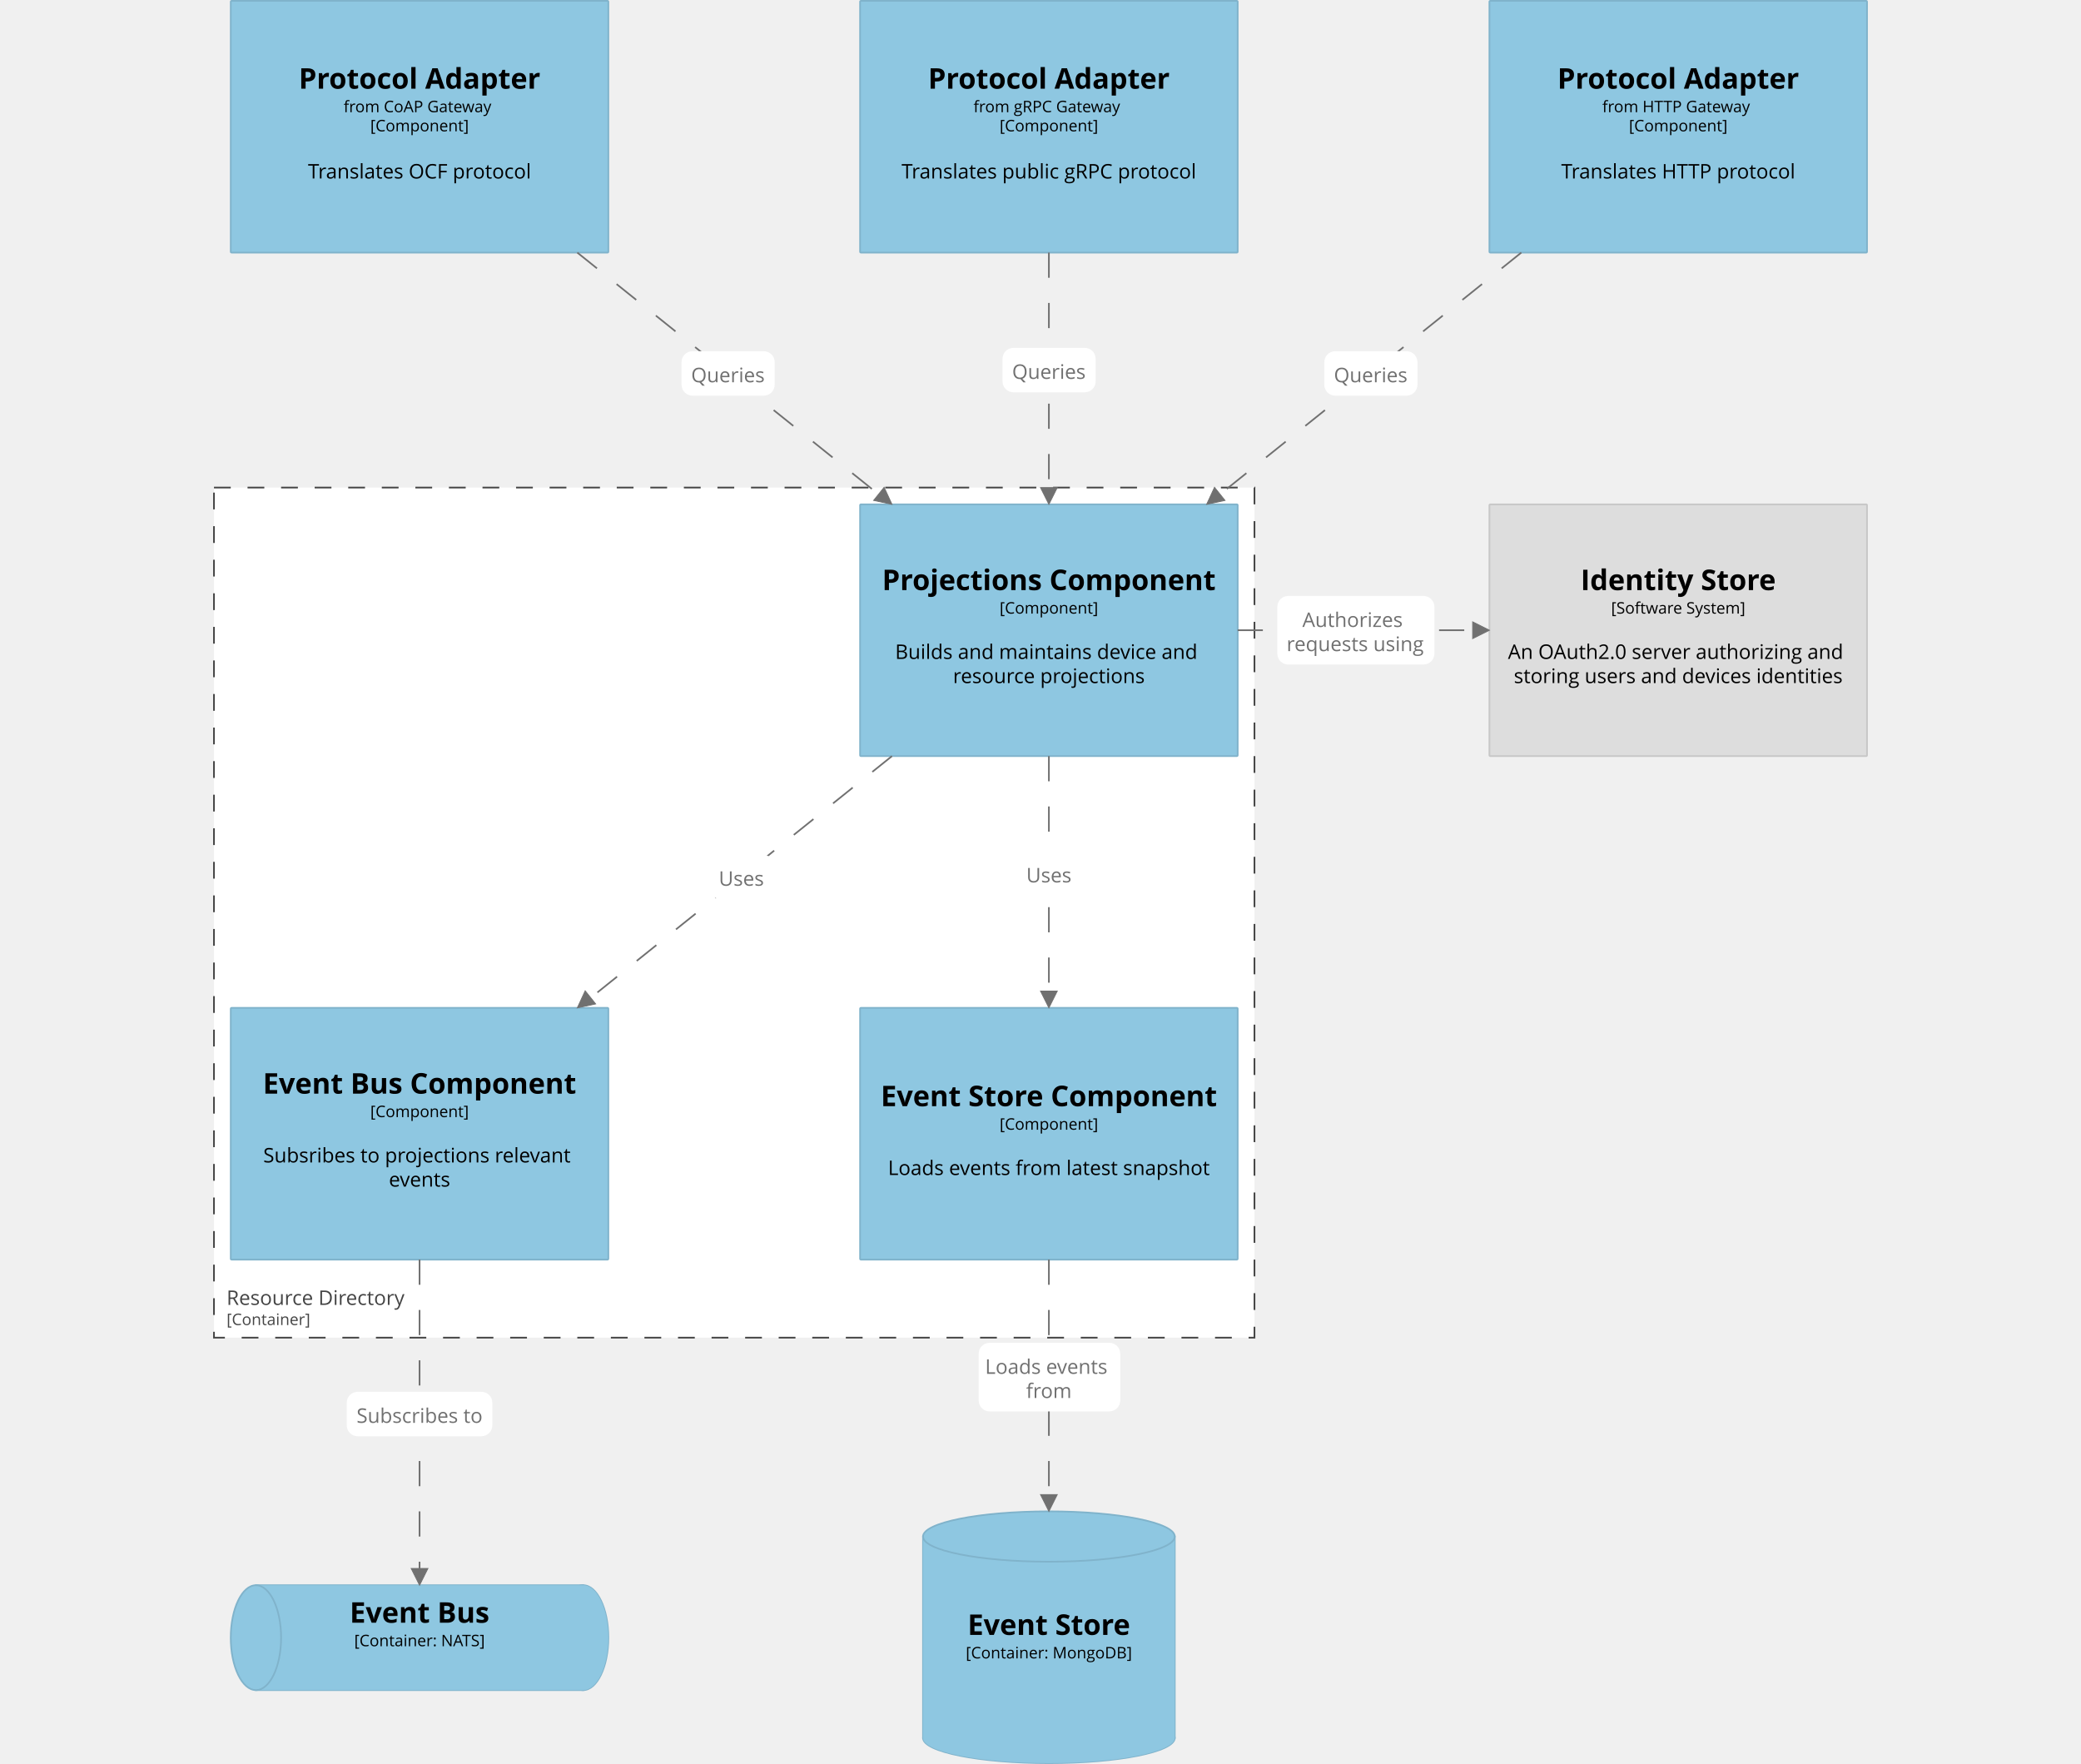
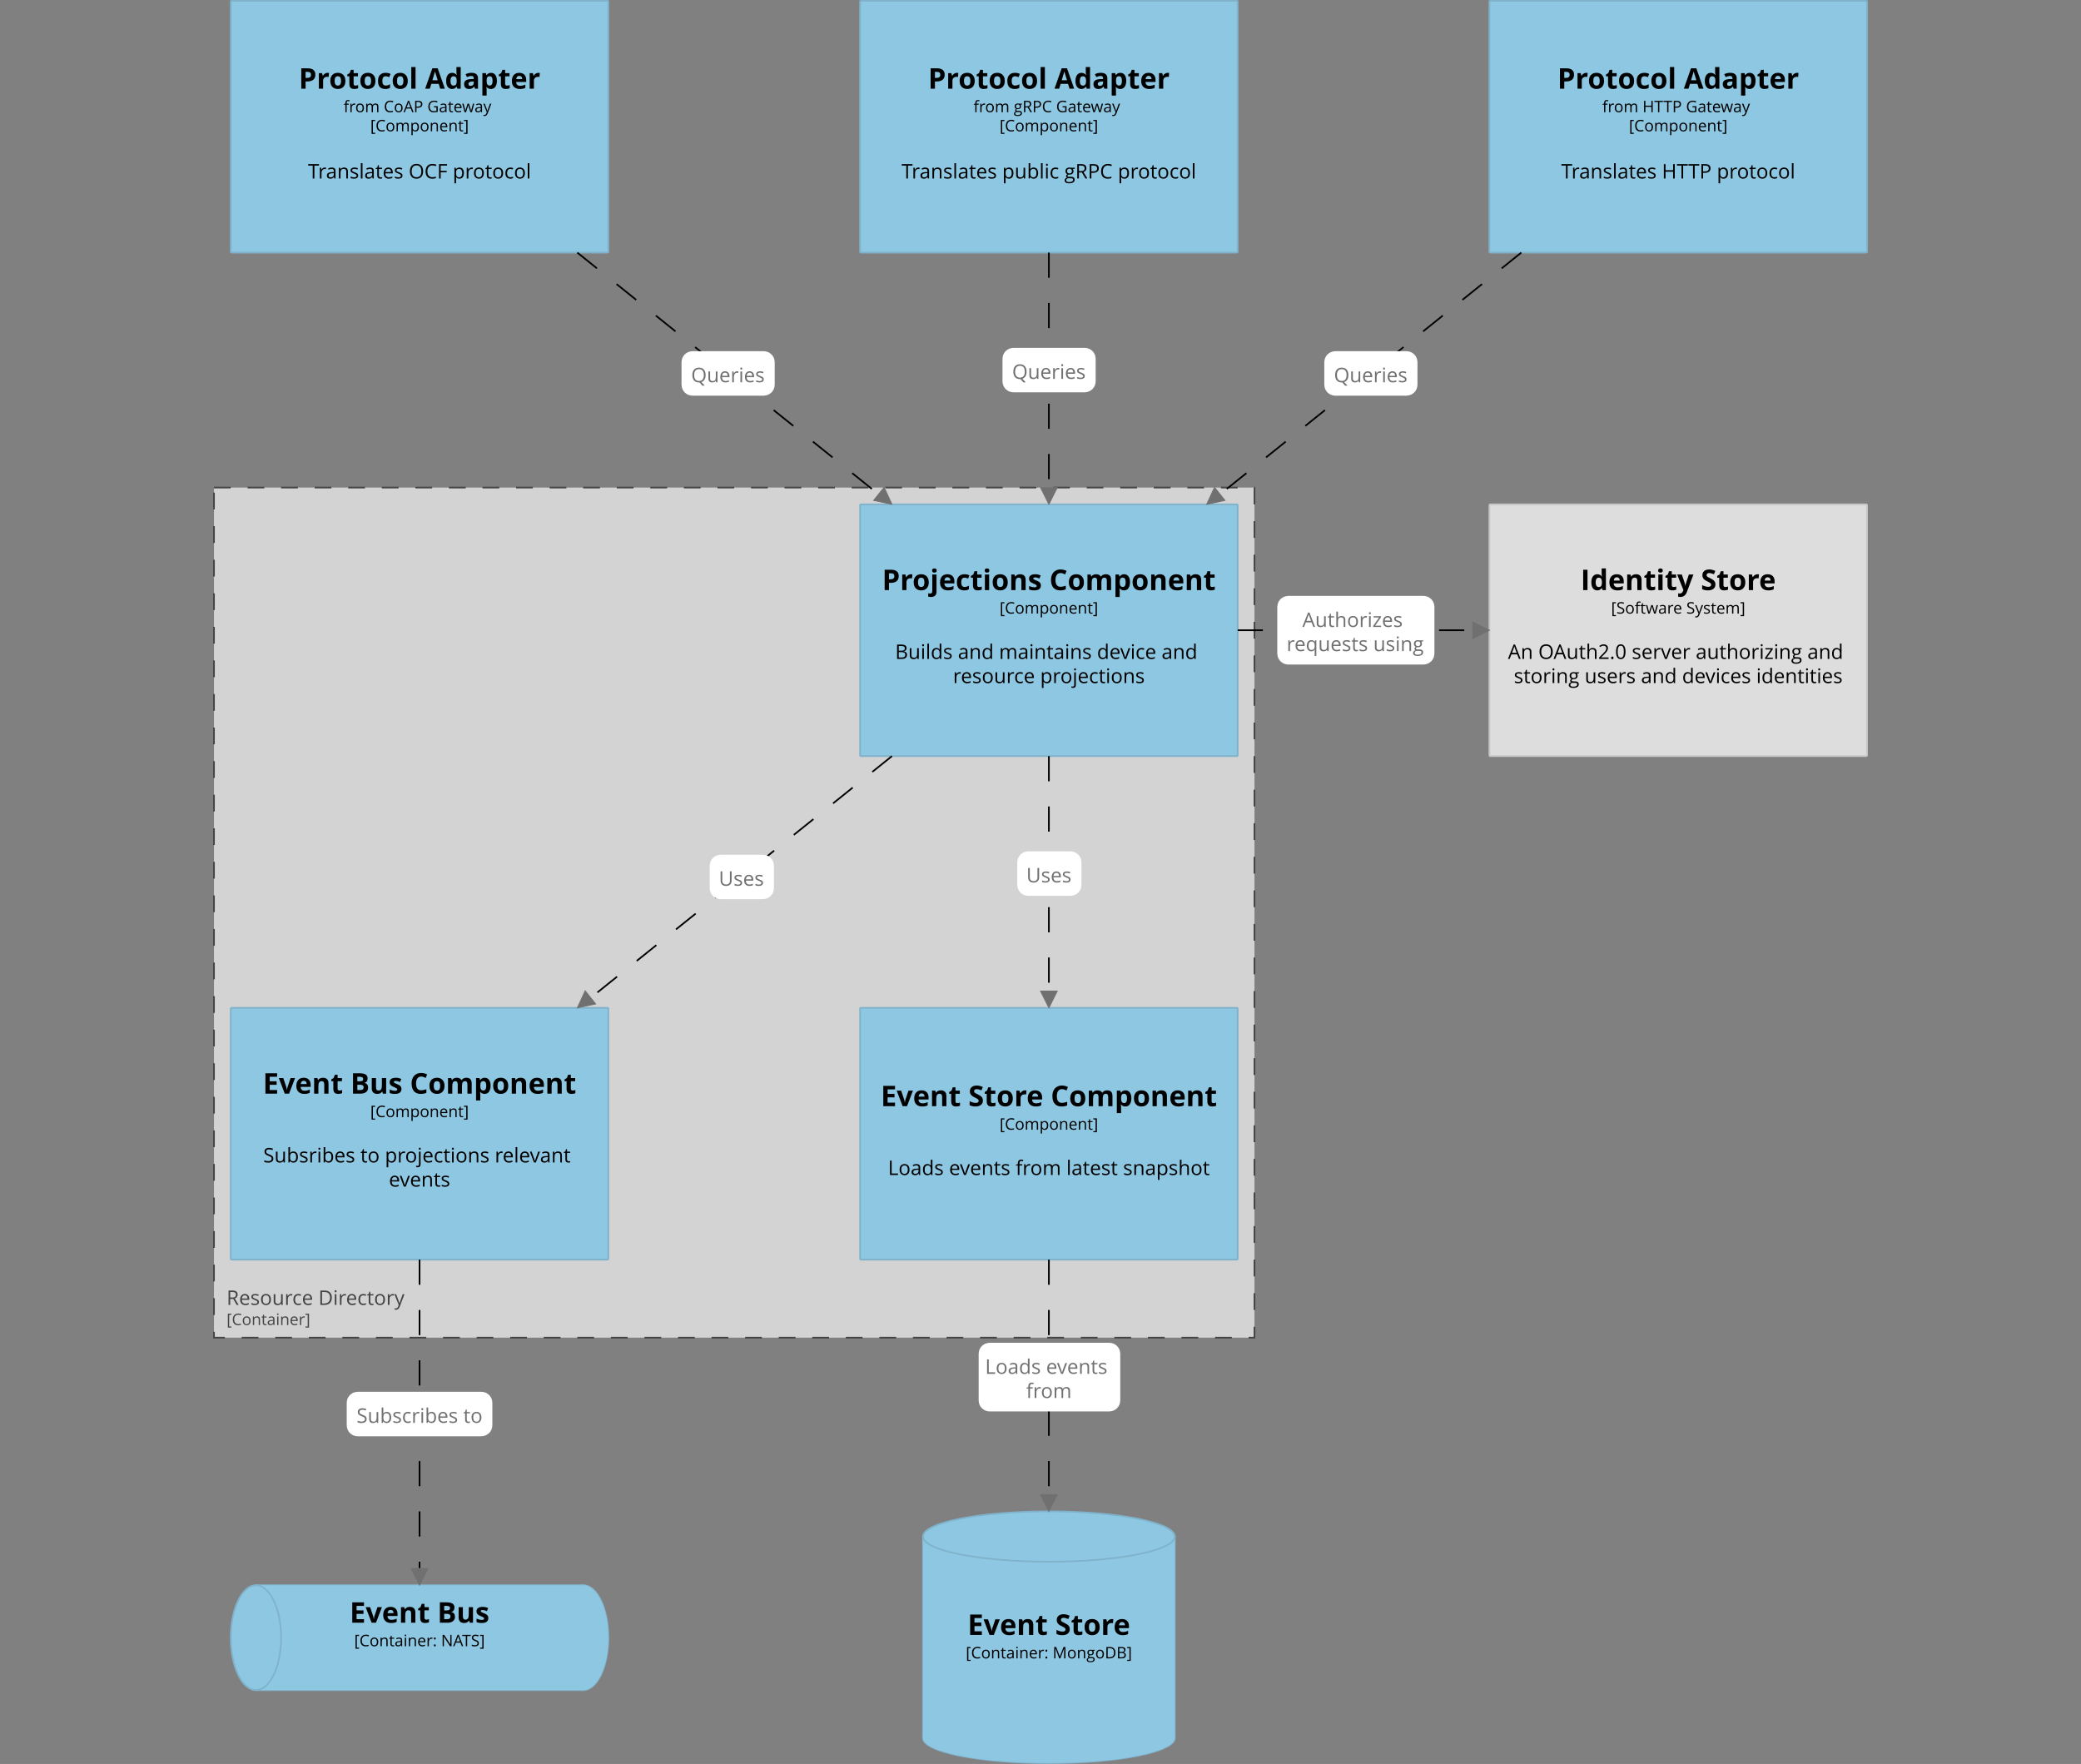
<svg xmlns="http://www.w3.org/2000/svg" xmlns:xlink="http://www.w3.org/1999/xlink" viewBox="0 0 2480 2102">
+   <rect width="100%" height="100%" fill="#808080" />
  <g transform="translate(255 581)">
-     <rect width="1240" height="1013" rx="0" ry="0" fill="#fff" stroke="#444" stroke-width="2" stroke-dasharray="20, 20" pointer-events="none" />
+     <rect width="1240" height="1013" rx="0" ry="0" fill="lightgray" stroke="#444" stroke-width="2" stroke-dasharray="20, 20" pointer-events="none" />
    <text font-size="24" y="974" fill="#444" x="10" pointer-events="visible" font-family="'Open Sans'" transform="translate(15)">
      <tspan dy="0em" x="0">Resource Directory</tspan>
    </text>
    <text font-size="19" y="998" fill="#444" x="10" pointer-events="visible" font-family="'Open Sans'" transform="translate(15)">
      <tspan dy="0em" x="0">[Container]</tspan>
    </text>
  </g>
  <g transform="translate(275 1)">
    <rect rx="1" ry="1" stroke="#80b3cb" stroke-width="2" pointer-events="visiblePainted" fill="#8ec7e1" width="450" height="300" />
    <text font-size="34" y=".8em" font-weight="bold" text-anchor="middle" pointer-events="visible" font-family="'Open Sans'" transform="translate(225 77.5)">
      <tspan dy="0em" x="0">Protocol Adapter</tspan>
    </text>
    <text font-size="19" y=".8em" text-anchor="middle" font-family="'Open Sans'" transform="translate(225 117.5)">
      <tspan dy="0em" x="0">from CoAP Gateway</tspan>
      <tspan dy="1.2em" x="0">[Component]</tspan>
    </text>
    <text font-size="24" y=".8em" text-anchor="middle" font-family="'Open Sans'" transform="translate(225 192.5)">
      <tspan dy="0em" x="0">Translates OCF protocol</tspan>
    </text>
    <image />
  </g>
  <g transform="translate(1025 601)">
    <rect rx="1" ry="1" stroke="#80b3cb" stroke-width="2" pointer-events="visiblePainted" fill="#8ec7e1" width="450" height="300" />
    <text font-size="34" y=".8em" font-weight="bold" text-anchor="middle" pointer-events="visible" font-family="'Open Sans'" transform="translate(225 75)">
      <tspan dy="0em" x="0">Projections Component</tspan>
    </text>
    <text font-size="19" y=".8em" text-anchor="middle" font-family="'Open Sans'" transform="translate(225 115)">
      <tspan dy="0em" x="0">[Component]</tspan>
    </text>
    <text font-size="24" y=".8em" text-anchor="middle" font-family="'Open Sans'" transform="translate(225 165)">
      <tspan dy="0em" x="0">Builds and maintains device and</tspan>
      <tspan dy="1.2em" x="0">resource projections</tspan>
    </text>
    <image />
  </g>
  <g transform="translate(1025 1)">
    <rect rx="1" ry="1" stroke="#80b3cb" stroke-width="2" pointer-events="visiblePainted" fill="#8ec7e1" width="450" height="300" />
    <text font-size="34" y=".8em" font-weight="bold" text-anchor="middle" pointer-events="visible" font-family="'Open Sans'" transform="translate(225 77.5)">
      <tspan dy="0em" x="0">Protocol Adapter</tspan>
    </text>
    <text font-size="19" y=".8em" text-anchor="middle" font-family="'Open Sans'" transform="translate(225 117.5)">
      <tspan dy="0em" x="0">from gRPC Gateway</tspan>
      <tspan dy="1.2em" x="0">[Component]</tspan>
    </text>
    <text font-size="24" y=".8em" text-anchor="middle" font-family="'Open Sans'" transform="translate(225 192.5)">
      <tspan dy="0em" x="0">Translates public gRPC protocol</tspan>
    </text>
    <image />
  </g>
  <g transform="translate(1775 601)">
    <rect rx="1" ry="1" stroke="#c7c7c7" stroke-width="2" pointer-events="visiblePainted" fill="#ddd" width="450" height="300" />
    <text font-size="34" y=".8em" font-weight="bold" text-anchor="middle" pointer-events="visible" font-family="'Open Sans'" transform="translate(225 75)">
      <tspan dy="0em" x="0">Identity Store</tspan>
    </text>
    <text font-size="19" y=".8em" text-anchor="middle" font-family="'Open Sans'" transform="translate(225 115)">
      <tspan dy="0em" x="0">[Software System]</tspan>
    </text>
    <text font-size="24" y=".8em" text-anchor="middle" font-family="'Open Sans'" transform="translate(225 165)">
      <tspan dy="0em" x="0">An OAuth2.0 server authorizing and</tspan>
      <tspan dy="1.2em" x="0">storing users and devices identities</tspan>
    </text>
    <image />
  </g>
  <g transform="translate(1775 1)">
    <rect rx="1" ry="1" stroke="#80b3cb" stroke-width="2" pointer-events="visiblePainted" fill="#8ec7e1" width="450" height="300" />
    <text font-size="34" y=".8em" font-weight="bold" text-anchor="middle" pointer-events="visible" font-family="'Open Sans'" transform="translate(225 77.5)">
      <tspan dy="0em" x="0">Protocol Adapter</tspan>
    </text>
    <text font-size="19" y=".8em" text-anchor="middle" font-family="'Open Sans'" transform="translate(225 117.5)">
      <tspan dy="0em" x="0">from HTTP Gateway</tspan>
      <tspan dy="1.2em" x="0">[Component]</tspan>
    </text>
    <text font-size="24" y=".8em" text-anchor="middle" font-family="'Open Sans'" transform="translate(225 192.5)">
      <tspan dy="0em" x="0">Translates HTTP protocol</tspan>
    </text>
    <image />
  </g>
  <g transform="translate(275 1201)">
    <rect rx="1" ry="1" stroke="#80b3cb" stroke-width="2" pointer-events="visiblePainted" fill="#8ec7e1" width="450" height="300" />
    <text font-size="34" y=".8em" font-weight="bold" text-anchor="middle" pointer-events="visible" font-family="'Open Sans'" transform="translate(225 75)">
      <tspan dy="0em" x="0">Event Bus Component</tspan>
    </text>
    <text font-size="19" y=".8em" text-anchor="middle" font-family="'Open Sans'" transform="translate(225 115)">
      <tspan dy="0em" x="0">[Component]</tspan>
    </text>
    <text font-size="24" y=".8em" text-anchor="middle" font-family="'Open Sans'" transform="translate(225 165)">
      <tspan dy="0em" x="0">Subsribes to projections relevant</tspan>
      <tspan dy="1.2em" x="0">events</tspan>
    </text>
    <image />
  </g>
  <g transform="translate(1025 1201)">
    <rect rx="1" ry="1" stroke="#80b3cb" stroke-width="2" pointer-events="visiblePainted" fill="#8ec7e1" width="450" height="300" />
    <text font-size="34" y=".8em" font-weight="bold" text-anchor="middle" pointer-events="visible" font-family="'Open Sans'" transform="translate(225 90)">
      <tspan dy="0em" x="0">Event Store Component</tspan>
    </text>
    <text font-size="19" y=".8em" text-anchor="middle" font-family="'Open Sans'" transform="translate(225 130)">
      <tspan dy="0em" x="0">[Component]</tspan>
    </text>
    <text font-size="24" y=".8em" text-anchor="middle" font-family="'Open Sans'" transform="translate(225 180)">
      <tspan dy="0em" x="0">Loads events from latest snapshot</tspan>
    </text>
    <image />
  </g>
  <g transform="translate(1100 1801)">
    <ellipse id="a" cx="150" cy="270" rx="150" ry="30" stroke="#80b3cb" stroke-width="2" pointer-events="visiblePainted" fill="#8ec7e1" />
    <path id="b" stroke="#80b3cb" stroke-width="2" pointer-events="visiblePainted" fill="#8ec7e1" d="M0 30h300v240H0z" />
    <clipPath id="c" clipPathUnits="userSpaceOnUse">
      <use xlink:href="#a" width="100%" height="100%" />
      <use xlink:href="#b" width="100%" height="100%" />
    </clipPath>
    <path clip-path="url(#c)" pointer-events="visiblePainted" fill="#8ec7e1" d="M0 30h300v270H0z" />
    <ellipse cx="150" cy="30" rx="150" ry="30" stroke="#80b3cb" stroke-width="2" pointer-events="visiblePainted" fill="#8ec7e1" />
    <text font-size="34" y=".8em" font-weight="bold" text-anchor="middle" pointer-events="visible" font-family="'Open Sans'" transform="translate(150 120)">
      <tspan dy="0em" x="0">Event Store</tspan>
    </text>
    <text font-size="19" y=".8em" text-anchor="middle" font-family="'Open Sans'" transform="translate(150 160)">
      <tspan dy="0em" x="0">[Container: MongoDB]</tspan>
    </text>
    <image />
  </g>
  <g transform="translate(275 1889)">
    <ellipse id="d" cx="420" cy="62.5" rx="30" ry="62.5" stroke="#80b3cb" stroke-width="2" pointer-events="visiblePainted" fill="#8ec7e1" />
    <path id="e" stroke="#80b3cb" stroke-width="2" pointer-events="visiblePainted" fill="#8ec7e1" d="M30 0h390v125H30z" />
    <clipPath id="f" clipPathUnits="userSpaceOnUse">
      <use xlink:href="#d" width="100%" height="100%" />
      <use xlink:href="#e" width="100%" height="100%" />
    </clipPath>
    <path clip-path="url(#f)" pointer-events="visiblePainted" fill="#8ec7e1" d="M30 0h420v125H30z" />
    <ellipse cx="30" cy="62.5" rx="30" ry="62.5" stroke="#80b3cb" stroke-width="2" pointer-events="visiblePainted" fill="#8ec7e1" />
    <text font-size="34" y=".8em" font-weight="bold" text-anchor="middle" pointer-events="visible" font-family="'Open Sans'" transform="translate(225 17.5)">
      <tspan dy="0em" x="0">Event Bus</tspan>
    </text>
    <text font-size="19" y=".8em" text-anchor="middle" font-family="'Open Sans'" transform="translate(225 57.5)">
      <tspan dy="0em" x="0">[Container: NATS]</tspan>
    </text>
    <image />
  </g>
  <g transform="translate(0 -703)">
-     <path stroke="#707070" stroke-width="2" stroke-dasharray="30, 30" fill="none" d="M1250 1004v280" />
+     <path stroke="black" stroke-width="2" stroke-dasharray="30, 30" fill="none" d="M1250 1004v280" />
    <path fill="#707070" stroke="#707070" d="M1240 1284l10 20 10-20z" />
    <path fill="none" d="M1250 1004v280" />
    <g cursor="move">
      <g transform="translate(1250 1144)" pointer-events="none">
        <rect fill="#fff" rx="3" ry="3" stroke="#fff" stroke-width="20" width="91.05" height="33" transform="translate(-45.3 -16.5)" />
        <text font-size="24" y=".8em" text-anchor="middle" fill="#707070" font-family="'Open Sans'" transform="translate(0 -8.7)">
          <tspan dy="0em" x="0">Queries</tspan>
        </text>
      </g>
    </g>
  </g>
  <g transform="translate(0 -703)">
-     <path stroke="#707070" stroke-width="2" stroke-dasharray="30, 30" fill="none" d="M1813 1004l-359 288" />
+     <path stroke="black" stroke-width="2" stroke-dasharray="30, 30" fill="none" d="M1813 1004l-359 288" />
    <path fill="#707070" stroke="#707070" d="M1447.37 1283.697l-9.37 20.303 21.864-4.685z" />
    <path fill="none" d="M1813 1004l-359 288" />
    <g cursor="move">
      <g transform="translate(1633.5 1148)" pointer-events="none">
        <rect fill="#fff" rx="3" ry="3" stroke="#fff" stroke-width="20" width="91.05" height="33" transform="translate(-45.3 -16.5)" />
        <text font-size="24" y=".8em" text-anchor="middle" fill="#707070" font-family="'Open Sans'" transform="translate(0 -8.7)">
          <tspan dy="0em" x="0">Queries</tspan>
        </text>
      </g>
    </g>
  </g>
  <g transform="translate(0 -703)">
-     <path stroke="#707070" stroke-width="2" stroke-dasharray="30, 30" fill="none" d="M500 2204v368" />
+     <path stroke="black" stroke-width="2" stroke-dasharray="30, 30" fill="none" d="M500 2204v368" />
    <path fill="#707070" stroke="#707070" d="M490 2572l10 20 10-20z" />
    <path fill="none" d="M500 2204v368" />
    <g cursor="move">
      <g transform="translate(500 2388)" pointer-events="none">
        <rect fill="#fff" rx="3" ry="3" stroke="#fff" stroke-width="20" width="153.55" height="33" transform="translate(-76.8 -16.5)" />
        <text font-size="24" y=".8em" text-anchor="middle" fill="#707070" font-family="'Open Sans'" transform="translate(0 -8.7)">
          <tspan dy="0em" x="0">Subscribes to</tspan>
        </text>
      </g>
    </g>
  </g>
  <g transform="translate(0 -703)">
-     <path stroke="#707070" stroke-width="2" stroke-dasharray="30, 30" fill="none" d="M1250 2204v280" />
+     <path stroke="black" stroke-width="2" stroke-dasharray="30, 30" fill="none" d="M1250 2204v280" />
    <path fill="#707070" stroke="#707070" d="M1240 2484l10 20 10-20z" />
    <path fill="none" d="M1250 2204v280" />
    <g cursor="move">
      <g transform="translate(1250 2344)" pointer-events="none">
        <rect fill="#fff" rx="3" ry="3" stroke="#fff" stroke-width="20" width="148.75" height="61.8" transform="translate(-73.7 -30.9)" />
        <text font-size="24" y=".8em" text-anchor="middle" fill="#707070" font-family="'Open Sans'" transform="translate(0 -23.1)">
          <tspan dy="0em" x="0">Loads events</tspan>
          <tspan dy="1.2em" x="0">from</tspan>
        </text>
      </g>
    </g>
  </g>
  <g transform="translate(0 -703)">
-     <path stroke="#707070" stroke-width="2" stroke-dasharray="30, 30" fill="none" d="M688 1004l359 288" />
+     <path stroke="black" stroke-width="2" stroke-dasharray="30, 30" fill="none" d="M688 1004l359 288" />
    <path fill="#707070" stroke="#707070" d="M1041.136 1299.315l21.864 4.685-9.37-20.303z" />
    <path fill="none" d="M688 1004l359 288" />
    <g cursor="move">
      <g transform="translate(867.5 1148)" pointer-events="none">
        <rect fill="#fff" rx="3" ry="3" stroke="#fff" stroke-width="20" width="91.05" height="33" transform="translate(-45.3 -16.5)" />
        <text font-size="24" y=".8em" text-anchor="middle" fill="#707070" font-family="'Open Sans'" transform="translate(0 -8.7)">
          <tspan dy="0em" x="0">Queries</tspan>
        </text>
      </g>
    </g>
  </g>
  <g transform="translate(0 -703)">
-     <path stroke="#707070" stroke-width="2" stroke-dasharray="30, 30" fill="none" d="M1475 1454h280" />
+     <path stroke="black" stroke-width="2" stroke-dasharray="30, 30" fill="none" d="M1475 1454h280" />
    <path fill="#707070" stroke="#707070" d="M1755 1464l20-10-20-10z" />
    <path fill="none" d="M1475 1454h280" />
    <g cursor="move">
      <g transform="translate(1615 1454)" pointer-events="none">
        <rect fill="#fff" rx="3" ry="3" stroke="#fff" stroke-width="20" width="167.25" height="61.8" transform="translate(-82.8 -30.9)" />
        <text font-size="24" y=".8em" text-anchor="middle" fill="#707070" font-family="'Open Sans'" transform="translate(0 -23.1)">
          <tspan dy="0em" x="0">Authorizes</tspan>
          <tspan dy="1.2em" x="0">requests using</tspan>
        </text>
      </g>
    </g>
  </g>
  <g transform="translate(0 -703)">
-     <path stroke="#707070" stroke-width="2" stroke-dasharray="30, 30" fill="none" d="M1063 1604l-359 288" />
+     <path stroke="black" stroke-width="2" stroke-dasharray="30, 30" fill="none" d="M1063 1604l-359 288" />
    <path fill="#707070" stroke="#707070" d="M697.37 1883.697L688 1904l21.864-4.685z" />
    <path fill="none" d="M1063 1604l-359 288" />
    <g cursor="move">
      <g transform="translate(883.5 1748)" pointer-events="none">
        <rect fill="#fff" rx="3" ry="3" stroke="#fff" stroke-width="20" width="56.5" height="33" transform="translate(-27.7 -16.5)" />
        <text font-size="24" y=".8em" text-anchor="middle" fill="#707070" font-family="'Open Sans'" transform="translate(0 -8.7)">
          <tspan dy="0em" x="0">Uses</tspan>
        </text>
      </g>
    </g>
  </g>
  <g transform="translate(0 -703)">
-     <path stroke="#707070" stroke-width="2" stroke-dasharray="30, 30" fill="none" d="M1250 1604v280" />
+     <path stroke="black" stroke-width="2" stroke-dasharray="30, 30" fill="none" d="M1250 1604v280" />
    <path fill="#707070" stroke="#707070" d="M1240 1884l10 20 10-20z" />
    <path fill="none" d="M1250 1604v280" />
    <g cursor="move">
      <g transform="translate(1250 1744)" pointer-events="none">
        <rect fill="#fff" rx="3" ry="3" stroke="#fff" stroke-width="20" width="56.5" height="33" transform="translate(-27.7 -16.5)" />
        <text font-size="24" y=".8em" text-anchor="middle" fill="#707070" font-family="'Open Sans'" transform="translate(0 -8.7)">
          <tspan dy="0em" x="0">Uses</tspan>
        </text>
      </g>
    </g>
  </g>
</svg>
